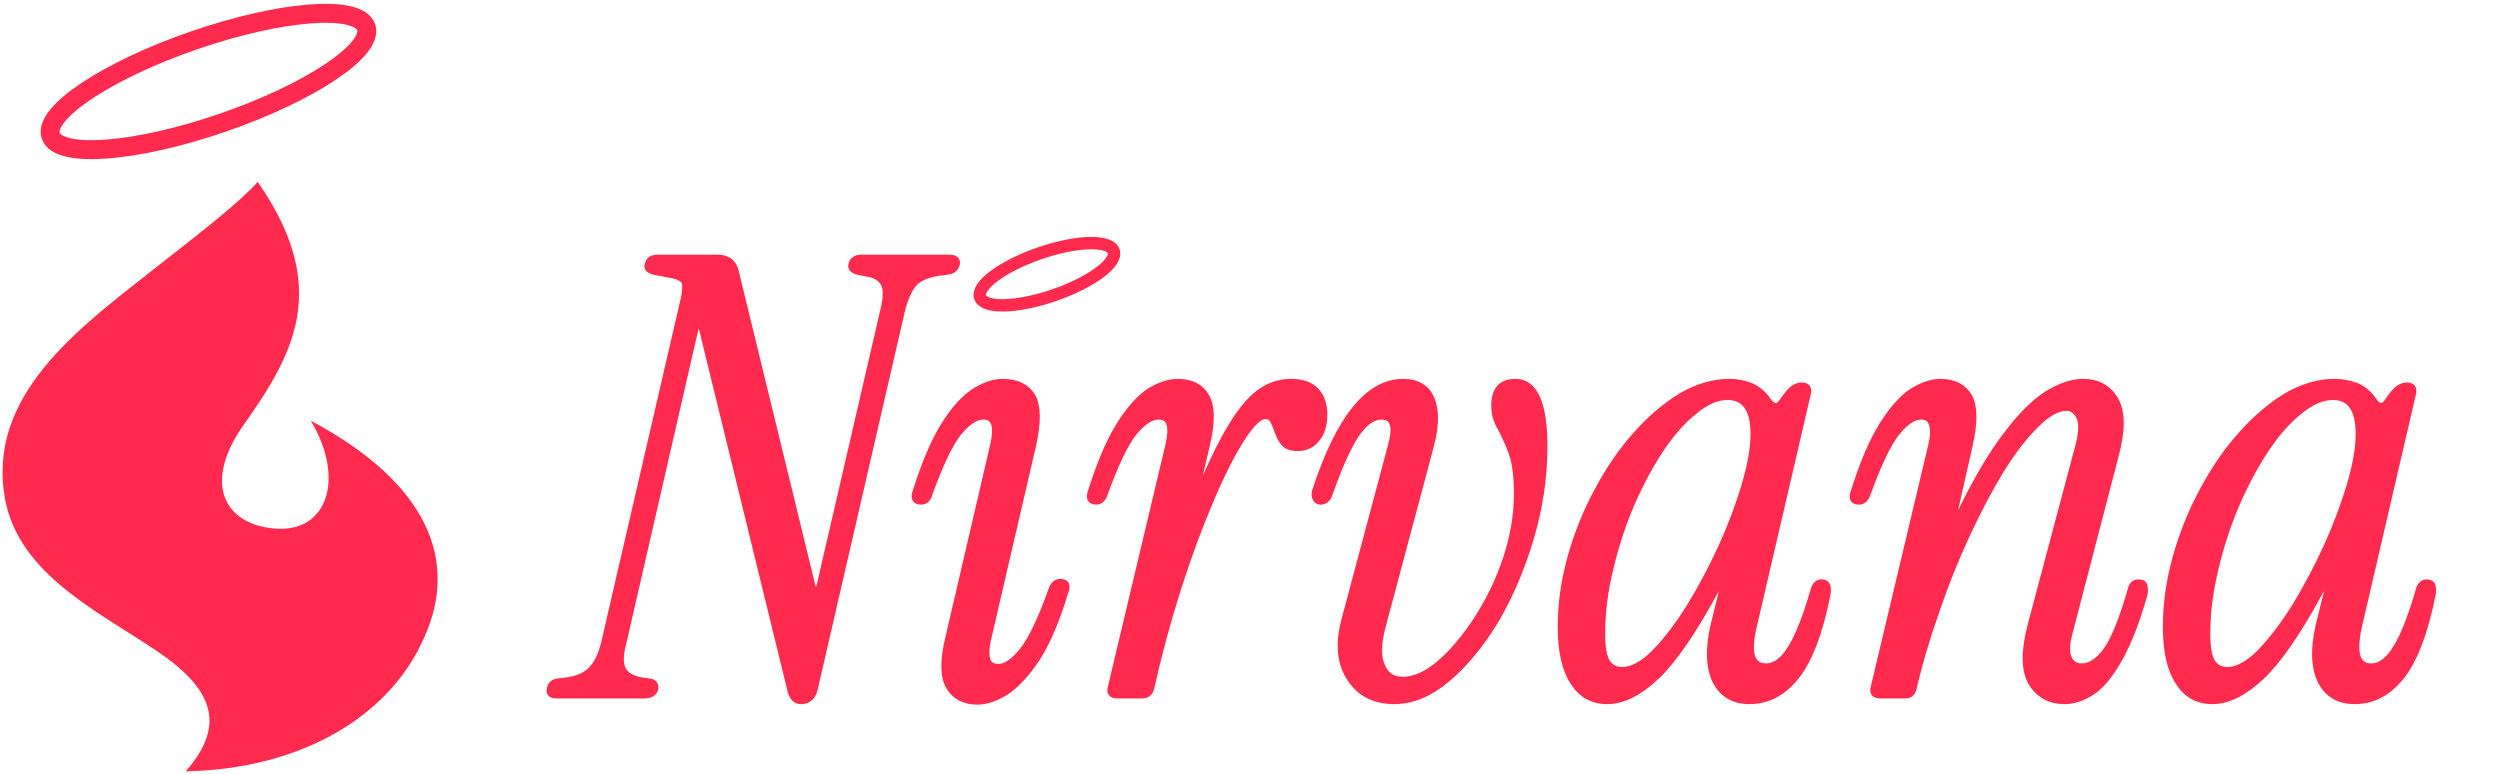
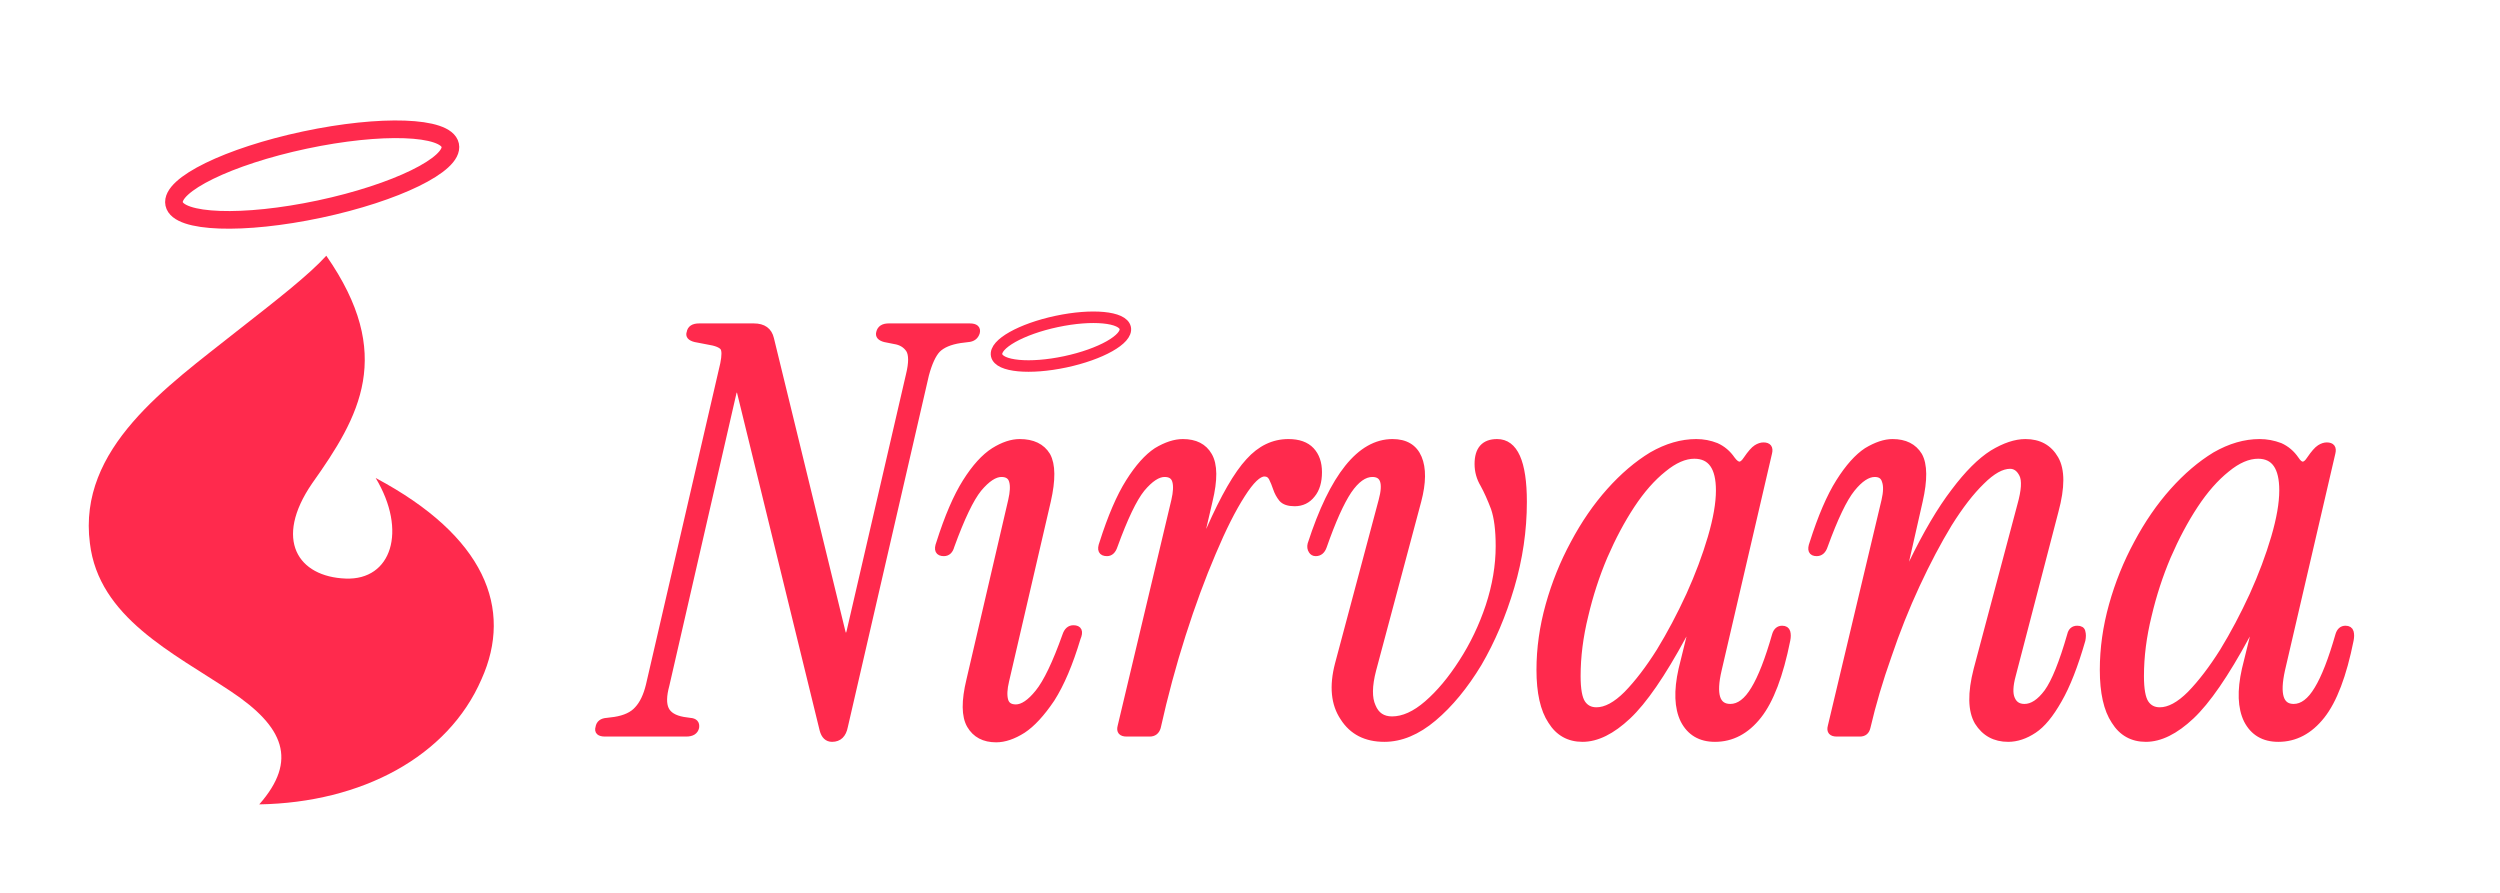
- <svg xmlns="http://www.w3.org/2000/svg" viewBox="0 0 485 150" role="img" aria-label="Nirvana" color="#ff2a4d" fill="none">
+ <svg xmlns="http://www.w3.org/2000/svg" viewBox="-18 -18 521 186" role="img" aria-label="Nirvana" color="#ff2a4d" fill="none">
  <g transform="scale(0.36765) translate(-144 -54)">
-     <ellipse cx="254" cy="97" rx="88" ry="23" transform="rotate(-19 254 97)" stroke="currentColor" stroke-width="10" />
+     <ellipse cx="272" cy="104" rx="80" ry="20" transform="rotate(-12 272 104)" stroke="currentColor" stroke-width="10" />
    <path d="M280 150 C319 206 299 241 272 279 C250 311 264 332 291 333 C317 334 326 306 308 276 C370 309 386 350 368 390 C349 434 300 460 242 461 C264 436 256 417 226 397 C193 375 151 355 146 313 C139 259 190 224 229 193 C252 175 270 161 280 150Z" fill="currentColor" />
  </g>
  <path d="M155.4 136Q153.9 136 153.4 134.1L136.2 63.8Q136.1 63.2 135.6 63.2Q135.1 63.2 134.9 63.8L120.9 124.8Q120 128.1 120.8 129.8Q121.6 131.5 124.4 132L125.8 132.2Q127.3 132.3 127.1 133.6Q126.8 134.9 125 134.9H108.1Q106.3 134.9 106.7 133.6Q106.9 132.3 108.5 132.2L110.1 132Q113.3 131.5 114.8 129.8Q116.4 128.1 117.2 124.8L132.7 57.8Q133.2 55.3 132.7 54.5Q132.1 53.6 129.5 53.2L126.9 52.7Q125.3 52.3 125.7 51.3Q125.9 50 127.7 50H139.1Q142.1 50 142.7 52.6L157.6 113.7Q157.8 114.5 158.3 114.5Q158.8 114.5 159 113.7L171.4 60.1Q172.3 56.4 171.4 54.9Q170.4 53.4 168.4 53.1L166.4 52.7Q164.9 52.3 165.2 51.3Q165.5 50 167.2 50H184.1Q185.9 50 185.6 51.3Q185.2 52.6 183.7 52.7L182.1 52.9Q178.9 53.4 177.4 54.9Q176 56.4 175 60.1L158.1 133.4Q157.6 136 155.4 136ZM189.6 136.1Q185.8 136.1 184.1 133.2Q182.4 130.3 184 123.7L192.7 86.3Q193.3 83.7 192.9 82.3Q192.5 80.8 190.7 80.8Q188.6 80.8 186 83.9Q183.5 87 180.3 95.8Q179.9 97.3 178.7 97.3Q176.9 97.3 177.7 95.2Q180.3 87 183.2 82.4Q186.1 77.8 189.1 75.9Q192 74.1 194.5 74.1Q198.6 74.1 200.3 76.9Q201.9 79.8 200.4 86.4L191.7 123.9Q191.1 126.4 191.5 127.9Q191.9 129.4 193.7 129.4Q195.8 129.4 198.3 126.3Q200.9 123.1 204 114.4Q204.5 112.9 205.7 112.9Q207.5 112.9 206.6 115Q204.2 123 201.2 127.7Q198.1 132.3 195.2 134.2Q192.2 136.1 189.6 136.1ZM216.8 134.9Q215.1 134.9 215.5 133.4L226.7 86.3Q227.3 83.7 226.9 82.3Q226.5 80.8 224.7 80.8Q222.6 80.8 220 83.9Q217.5 87 214.3 95.8Q213.8 97.3 212.7 97.3Q210.9 97.3 211.7 95.2Q214.3 87 217.2 82.4Q220.1 77.8 223 75.9Q226 74.1 228.5 74.1Q232.4 74.1 234 76.9Q235.7 79.8 234.1 86.4L232.8 92Q232.7 92.8 233.2 92.9Q233.7 93.1 234 92.3Q238.5 82.1 242.2 78.1Q245.8 74.1 250.5 74.1Q253.7 74.1 255.3 75.8Q256.9 77.5 256.9 80.4Q256.9 83.4 255.5 85.1Q254.1 86.9 251.8 86.9Q249.9 86.9 249.1 86Q248.3 85 247.9 83.8Q247.5 82.6 247 81.6Q246.5 80.7 245.5 80.7Q243.7 80.7 240.9 85.1Q238 89.6 234.8 97.2Q231.5 104.9 228.5 114.3Q225.5 123.7 223.3 133.6Q222.9 134.9 221.6 134.9ZM270.5 136Q264.7 136 261.9 131.6Q259 127.3 260.8 120.4L269.9 86.3Q271.4 80.8 268 80.8Q265.5 80.8 263.1 84.3Q260.7 87.9 257.9 95.9Q257.4 97.3 256.2 97.3Q255.6 97.3 255.3 96.8Q254.9 96.2 255.1 95.4Q262 74.1 272.2 74.1Q276.3 74.1 277.7 77.4Q279.1 80.7 277.6 86.4L268.2 121.6Q266.9 126.6 268.1 129.2Q269.2 131.9 272.1 131.9Q275.6 131.9 279.4 128.6Q283.2 125.3 286.6 120Q290.1 114.6 292.2 108.3Q294.3 101.9 294.3 95.8Q294.3 90.8 293.3 87.9Q292.2 85 291.1 83Q289.9 81 289.9 78.7Q289.9 74.1 294 74.1Q299.6 74.1 299.6 86.6Q299.6 95.5 297 104.3Q294.4 113.1 290.2 120.3Q285.9 127.4 280.8 131.7Q275.7 136 270.5 136ZM311.8 136Q307.5 136 305.2 132.3Q302.8 128.7 302.8 121.6Q302.8 114.9 304.7 108.1Q306.6 101.3 309.9 95.2Q313.2 89 317.4 84.3Q321.6 79.6 326.2 76.8Q330.9 74.1 335.5 74.1Q337.7 74.1 339.7 74.9Q341.7 75.8 343 77.7Q343.8 78.8 344.5 78.8Q345.2 78.8 345.9 77.7Q347.2 75.8 348 75.3Q348.8 74.8 349.5 74.8Q351.1 74.8 350.7 76.4L340.2 121.6Q338.4 129.3 342.6 129.3Q345.3 129.3 347.5 125.6Q349.7 122 351.9 114.3Q352.3 113 353.4 113Q354.3 113 354.5 113.7Q354.7 114.4 354.5 115.4Q352.3 126.4 348.5 131.2Q344.7 136 339.4 136Q334.8 136 332.8 132.1Q330.9 128.2 332.4 121.5L334 115Q334.2 114.2 333.7 114.1Q333.1 113.9 332.8 114.6Q326.3 126.6 321.3 131.3Q316.3 136 311.8 136ZM314.7 130Q317.6 130 321 126.6Q324.4 123.1 327.8 117.7Q331.1 112.3 334 106Q336.8 99.8 338.5 94Q340.2 88.2 340.2 84.2Q340.2 77 335.1 77Q332.1 77 328.7 79.8Q325.2 82.6 322.1 87.3Q319 92 316.4 98Q313.9 103.9 312.4 110.3Q310.8 116.8 310.8 122.9Q310.8 127 311.8 128.5Q312.8 130 314.7 130ZM363.5 133.4 374.7 86.3Q375.3 83.7 374.8 82.3Q374.4 80.8 372.7 80.8Q370.5 80.8 368 83.9Q365.5 87 362.3 95.8Q361.8 97.3 360.6 97.3Q358.9 97.3 359.7 95.2Q362.3 87 365.2 82.4Q368.1 77.8 371 75.9Q374 74.1 376.4 74.1Q380.3 74.1 382 76.9Q383.6 79.8 382.1 86.4L379.2 99.2Q379 100 379.5 100.1Q380 100.3 380.3 99.5Q384.9 90 389.2 84.4Q393.4 78.8 397.2 76.4Q401 74.1 404.1 74.1Q408.4 74.1 410.4 77.6Q412.4 81.1 410.4 88.5L401.5 122.7Q400.6 126 401.3 127.6Q402 129.3 403.9 129.3Q406.3 129.3 408.6 126.2Q410.9 123 413.4 114.3Q413.7 113 414.9 113Q415.9 113 416 113.7Q416.2 114.4 416 115.4Q413.7 123.4 411.1 127.9Q408.5 132.5 405.9 134.2Q403.2 136 400.5 136Q396.3 136 394.1 132.5Q392 128.9 393.9 121.5L403 87.3Q404.3 82.7 403.4 80.9Q402.5 79.1 400.9 79.1Q398.3 79.1 395 82.4Q391.7 85.6 388.2 91.2Q384.8 96.8 381.5 103.9Q378.2 111 375.6 118.7Q372.9 126.3 371.2 133.6Q370.9 134.9 369.6 134.9H364.8Q363.1 134.9 363.5 133.4ZM429.2 136Q424.9 136 422.6 132.3Q420.2 128.7 420.2 121.6Q420.2 114.9 422.1 108.1Q424 101.3 427.3 95.2Q430.6 89 434.8 84.3Q439 79.6 443.6 76.8Q448.3 74.1 452.9 74.1Q455.1 74.1 457.2 74.9Q459.2 75.8 460.5 77.7Q461.2 78.8 461.9 78.8Q462.6 78.8 463.3 77.7Q464.6 75.8 465.4 75.3Q466.2 74.8 466.9 74.8Q468.5 74.8 468.1 76.4L457.6 121.6Q455.9 129.3 460 129.3Q462.7 129.3 464.9 125.6Q467.1 122 469.3 114.3Q469.7 113 470.8 113Q471.7 113 471.9 113.7Q472.1 114.4 471.9 115.4Q469.7 126.4 465.9 131.2Q462.1 136 456.8 136Q452.2 136 450.2 132.1Q448.3 128.2 449.8 121.5L451.4 115Q451.6 114.2 451.1 114.1Q450.5 113.9 450.2 114.6Q443.7 126.6 438.7 131.3Q433.7 136 429.2 136ZM432.1 130Q435 130 438.4 126.6Q441.8 123.1 445.2 117.7Q448.5 112.3 451.4 106Q454.2 99.8 455.9 94Q457.6 88.2 457.6 84.2Q457.6 77 452.6 77Q449.5 77 446.1 79.8Q442.6 82.6 439.5 87.3Q436.4 92 433.8 98Q431.3 103.9 429.8 110.3Q428.2 116.8 428.2 122.9Q428.2 127 429.2 128.5Q430.2 130 432.1 130Z" fill="currentColor" stroke="currentColor" stroke-width="1.2" stroke-linejoin="round" />
-   <ellipse cx="203.1" cy="53.2" rx="13.7" ry="4.3" transform="rotate(-19 203.1 53.2)" stroke="currentColor" stroke-width="2.4" />
+   <ellipse cx="203.1" cy="53.2" rx="13.7" ry="4.3" transform="rotate(-12 203.1 53.2)" stroke="currentColor" stroke-width="2.4" />
</svg>
